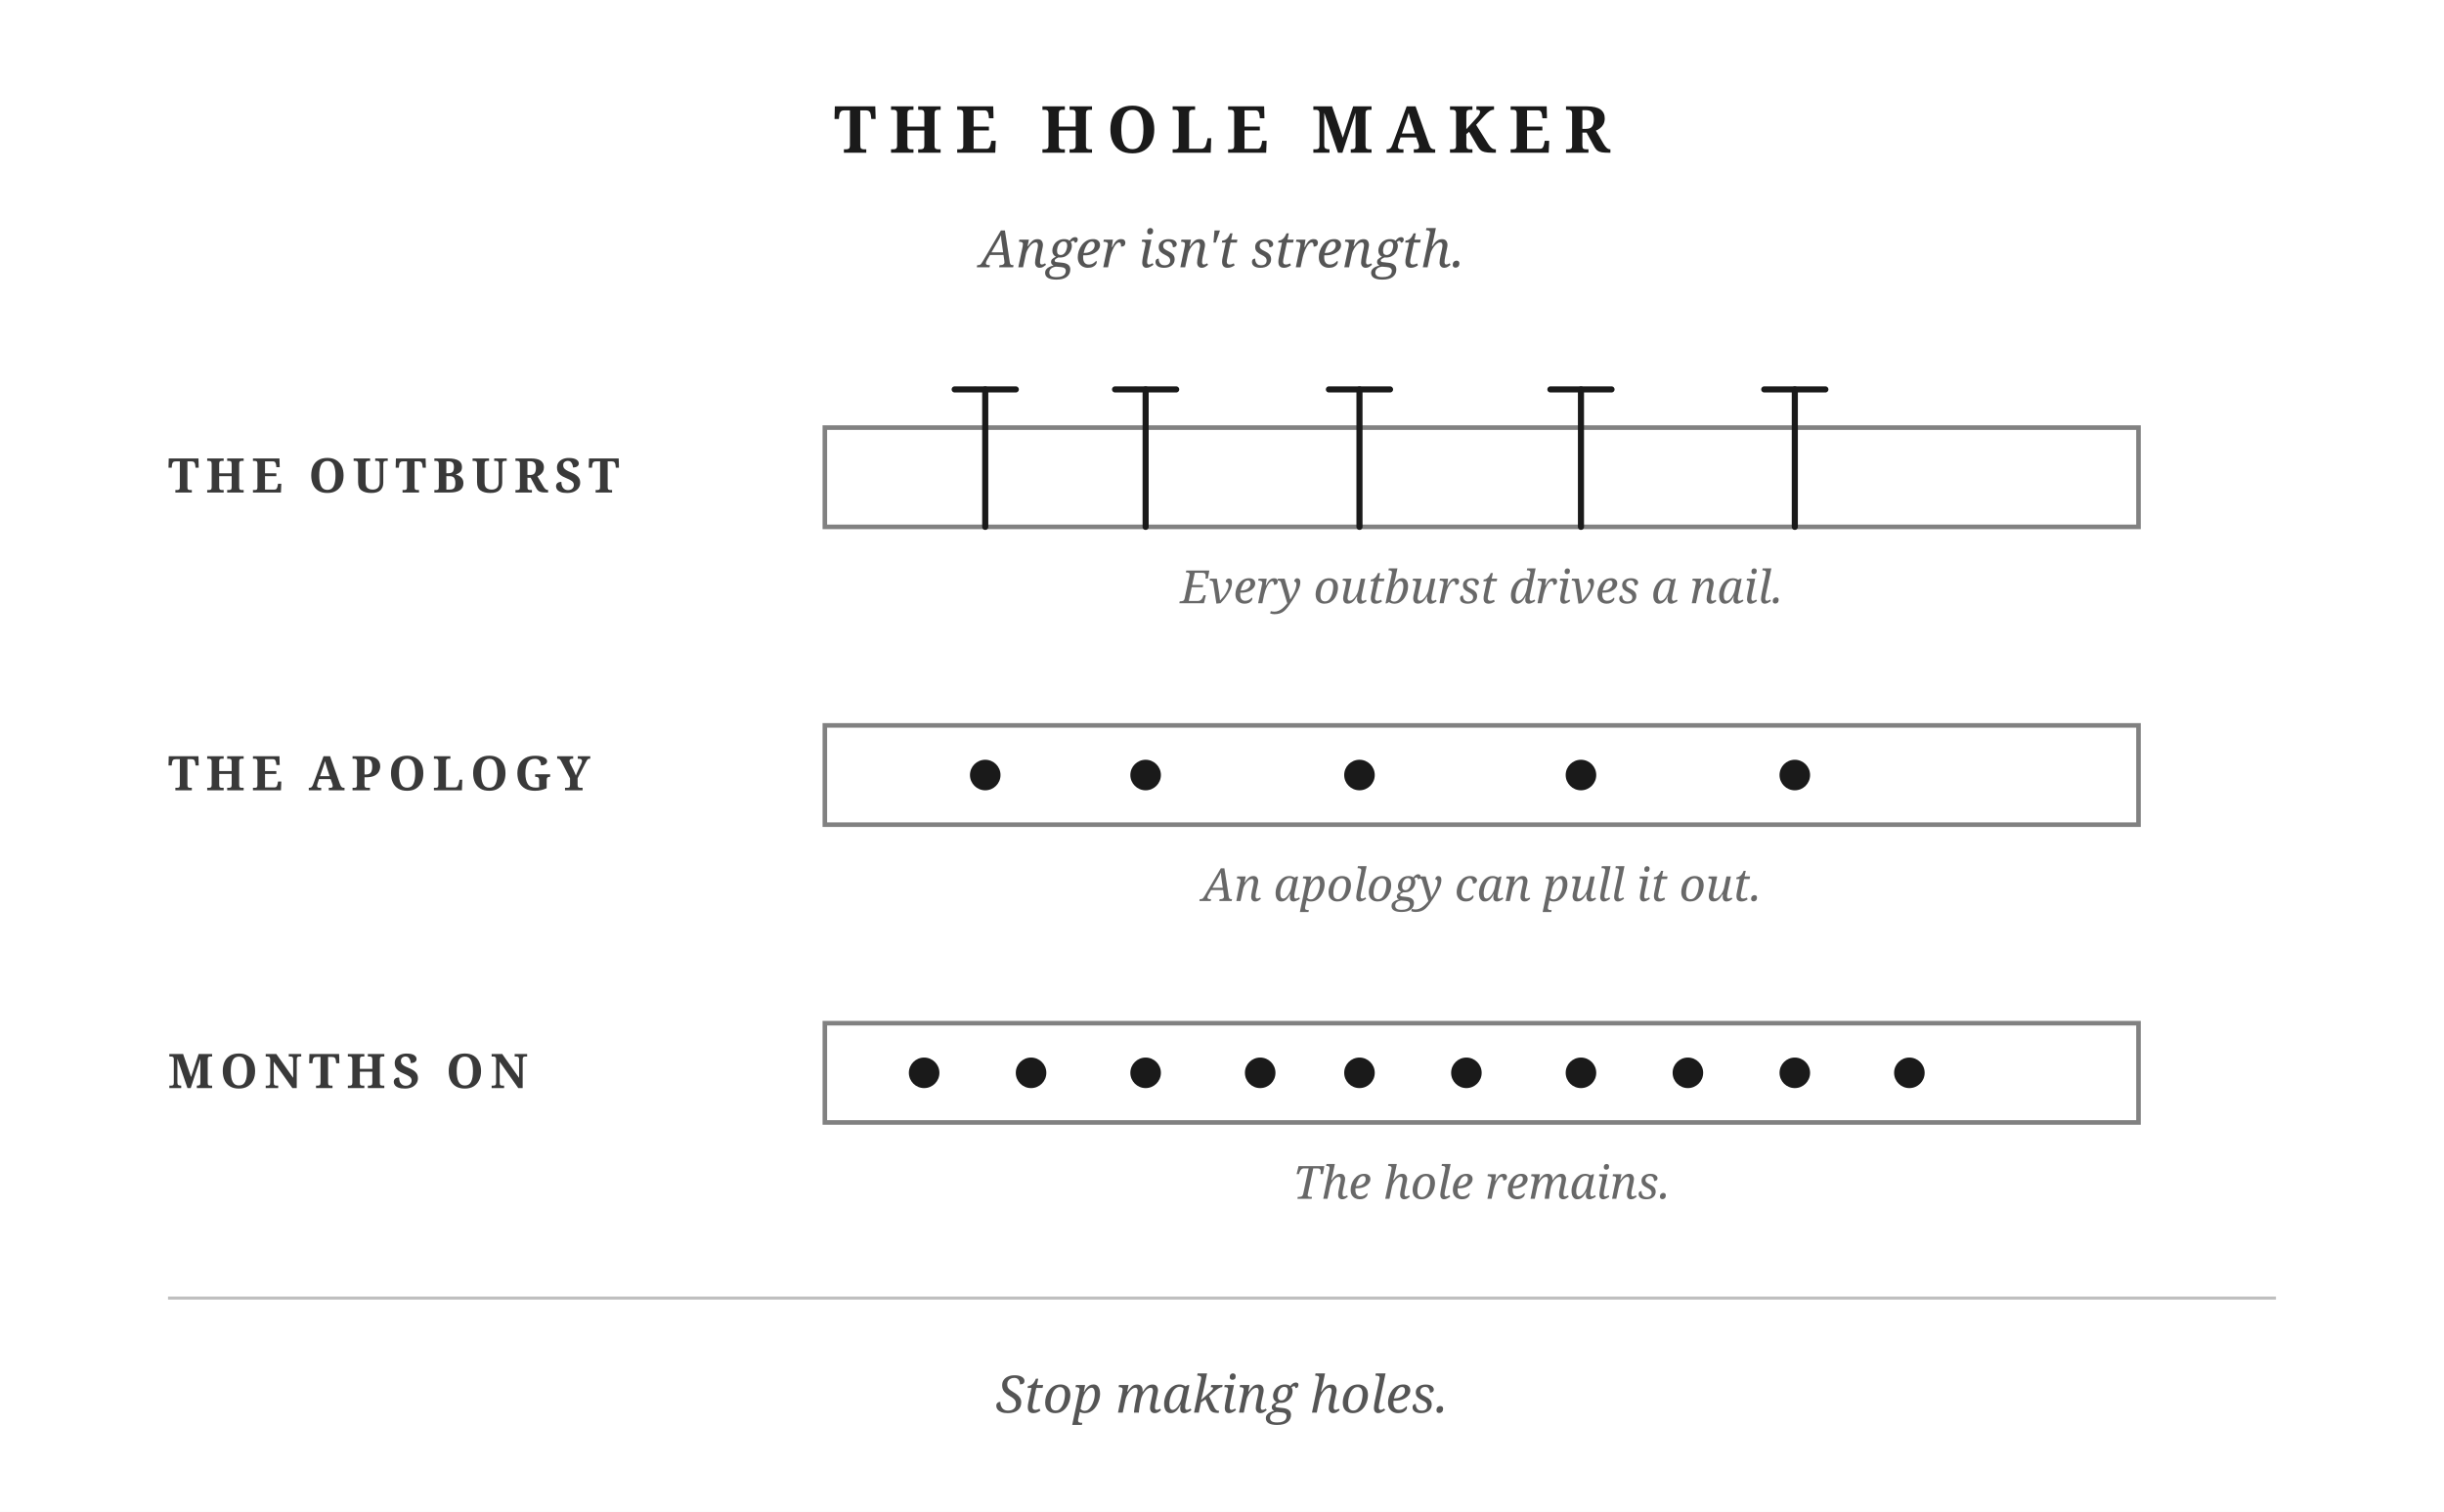
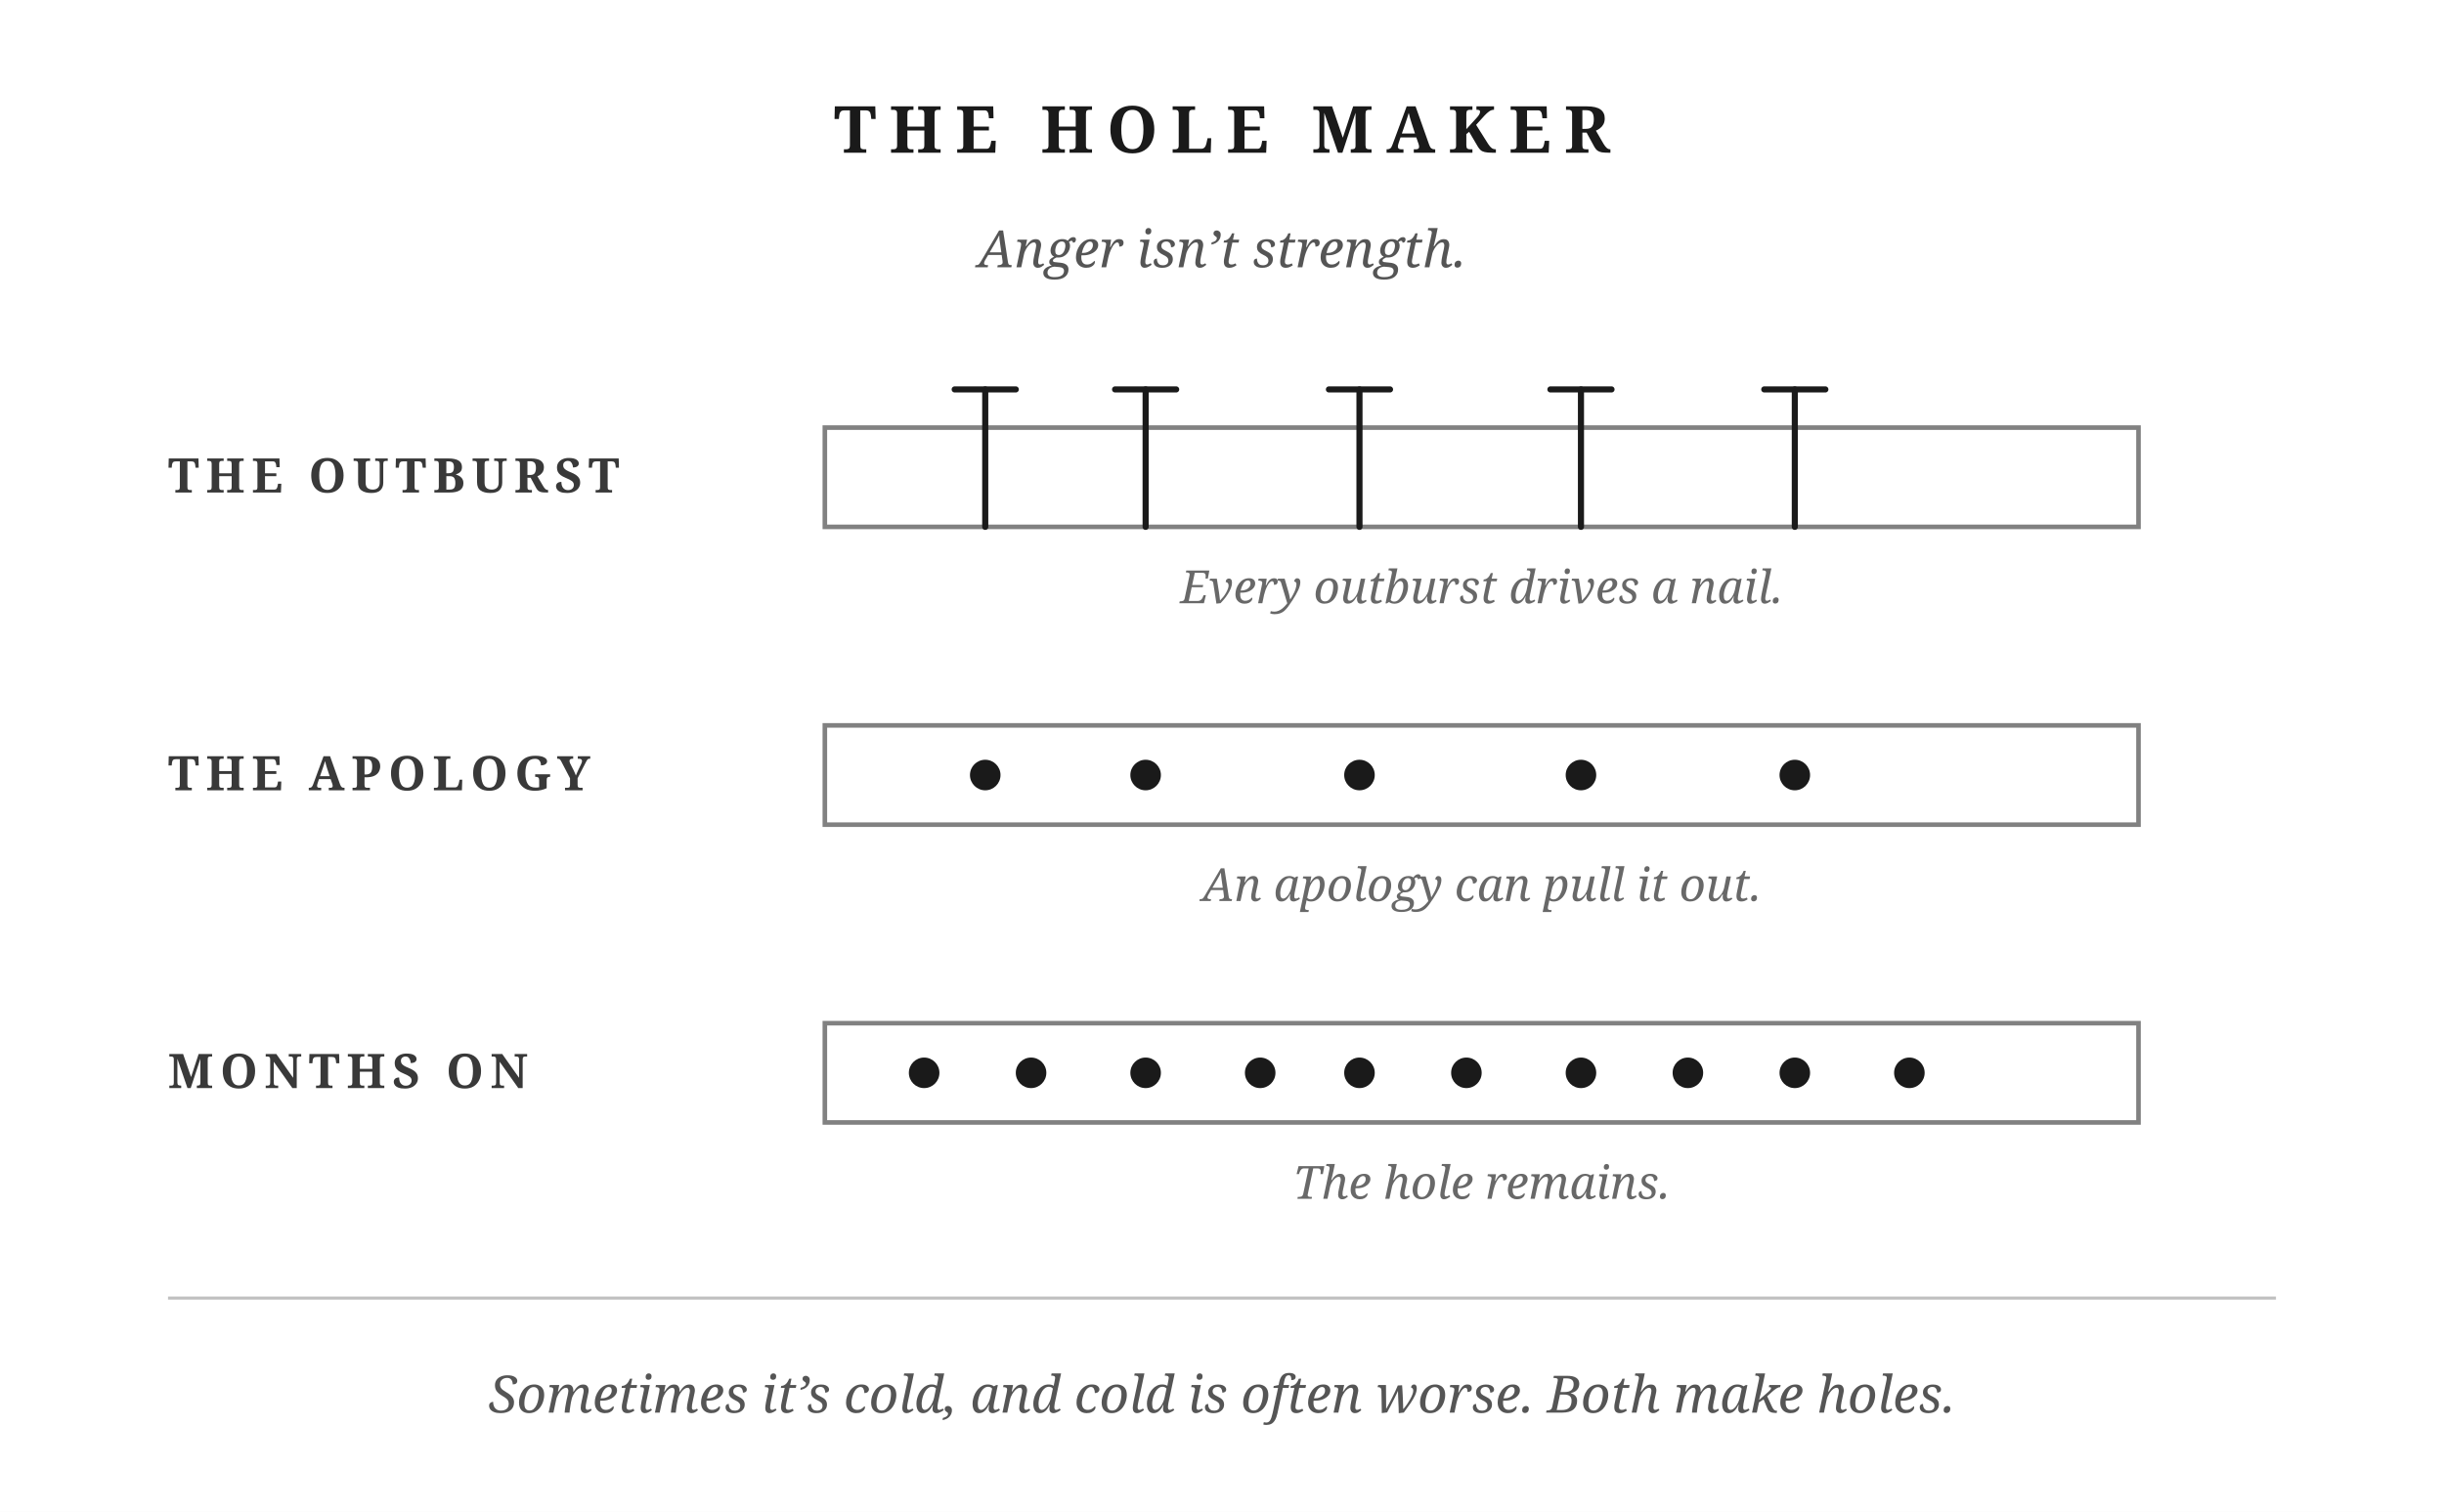
<svg xmlns="http://www.w3.org/2000/svg" viewBox="0 0 640 396" style="color:#1a1a1a" role="img" aria-label="The Hole Maker">
  <style>
    .ttl{font:600 17px Georgia,serif;letter-spacing:.20em;text-anchor:middle}
    .sub{font:italic 13.5px Georgia,serif;text-anchor:middle;opacity:.74}
    .lbl{font:600 12.5px Georgia,serif;letter-spacing:.14em;text-anchor:start;opacity:.86}
    .cap{font:italic 12px Georgia,serif;opacity:.66;text-anchor:middle}
    .capb{font:italic 13.5px Georgia,serif;opacity:.74;text-anchor:middle}
    .rule{stroke:currentColor;stroke-width:.8;opacity:.28}
  </style>
  <rect x="0" y="0" width="640" height="396" fill="#ffffff" />
  <g fill="currentColor">
    <text class="ttl" x="320" y="40">THE HOLE MAKER</text>
-     <text class="sub" x="320" y="70">Anger isn't strength.</text>
+     <text class="sub" x="320" y="70">Anger isn’t strength.</text>
  </g>
  <g fill="none" stroke="currentColor" stroke-width="1.2" opacity=".55">
    <rect x="216" y="112" width="344" height="26" />
  </g>
  <g stroke="currentColor" stroke-width="1.6" fill="none" stroke-linecap="round">
    <path d="M258 102v36" />
    <path d="M300 102v36" />
    <path d="M356 102v36" />
    <path d="M414 102v36" />
    <path d="M470 102v36" />
    <path d="M250 102h16" />
    <path d="M292 102h16" />
    <path d="M348 102h16" />
    <path d="M406 102h16" />
    <path d="M462 102h16" />
  </g>
  <g fill="none" stroke="currentColor" stroke-width="1.2" opacity=".55">
    <rect x="216" y="190" width="344" height="26" />
  </g>
  <g fill="currentColor">
    <circle cx="258" cy="203" r="4" />
    <circle cx="300" cy="203" r="4" />
    <circle cx="356" cy="203" r="4" />
    <circle cx="414" cy="203" r="4" />
    <circle cx="470" cy="203" r="4" />
  </g>
  <g fill="none" stroke="currentColor" stroke-width="1.2" opacity=".55">
    <rect x="216" y="268" width="344" height="26" />
  </g>
  <g fill="currentColor">
    <circle cx="242" cy="281" r="4" />
    <circle cx="270" cy="281" r="4" />
    <circle cx="300" cy="281" r="4" />
    <circle cx="330" cy="281" r="4" />
    <circle cx="356" cy="281" r="4" />
    <circle cx="384" cy="281" r="4" />
    <circle cx="414" cy="281" r="4" />
    <circle cx="442" cy="281" r="4" />
    <circle cx="470" cy="281" r="4" />
    <circle cx="500" cy="281" r="4" />
  </g>
  <g fill="currentColor">
    <text class="lbl" x="44" y="129">THE OUTBURST</text>
    <text class="lbl" x="44" y="207">THE APOLOGY</text>
    <text class="lbl" x="44" y="285">MONTHS ON</text>
  </g>
  <g fill="currentColor">
    <text class="cap" x="388" y="158">Every outburst drives a nail.</text>
    <text class="cap" x="388" y="236">An apology can pull it out.</text>
    <text class="cap" x="388" y="314">The hole remains.</text>
  </g>
  <g class="rule" fill="none">
    <path d="M44 340h552" />
  </g>
  <g fill="currentColor">
-     <text class="capb" x="320" y="370">Stop making holes.</text>
+     <text class="capb" x="320" y="370">Sometimes it’s cold, and cold is often worse. Both make holes.</text>
  </g>
</svg>
